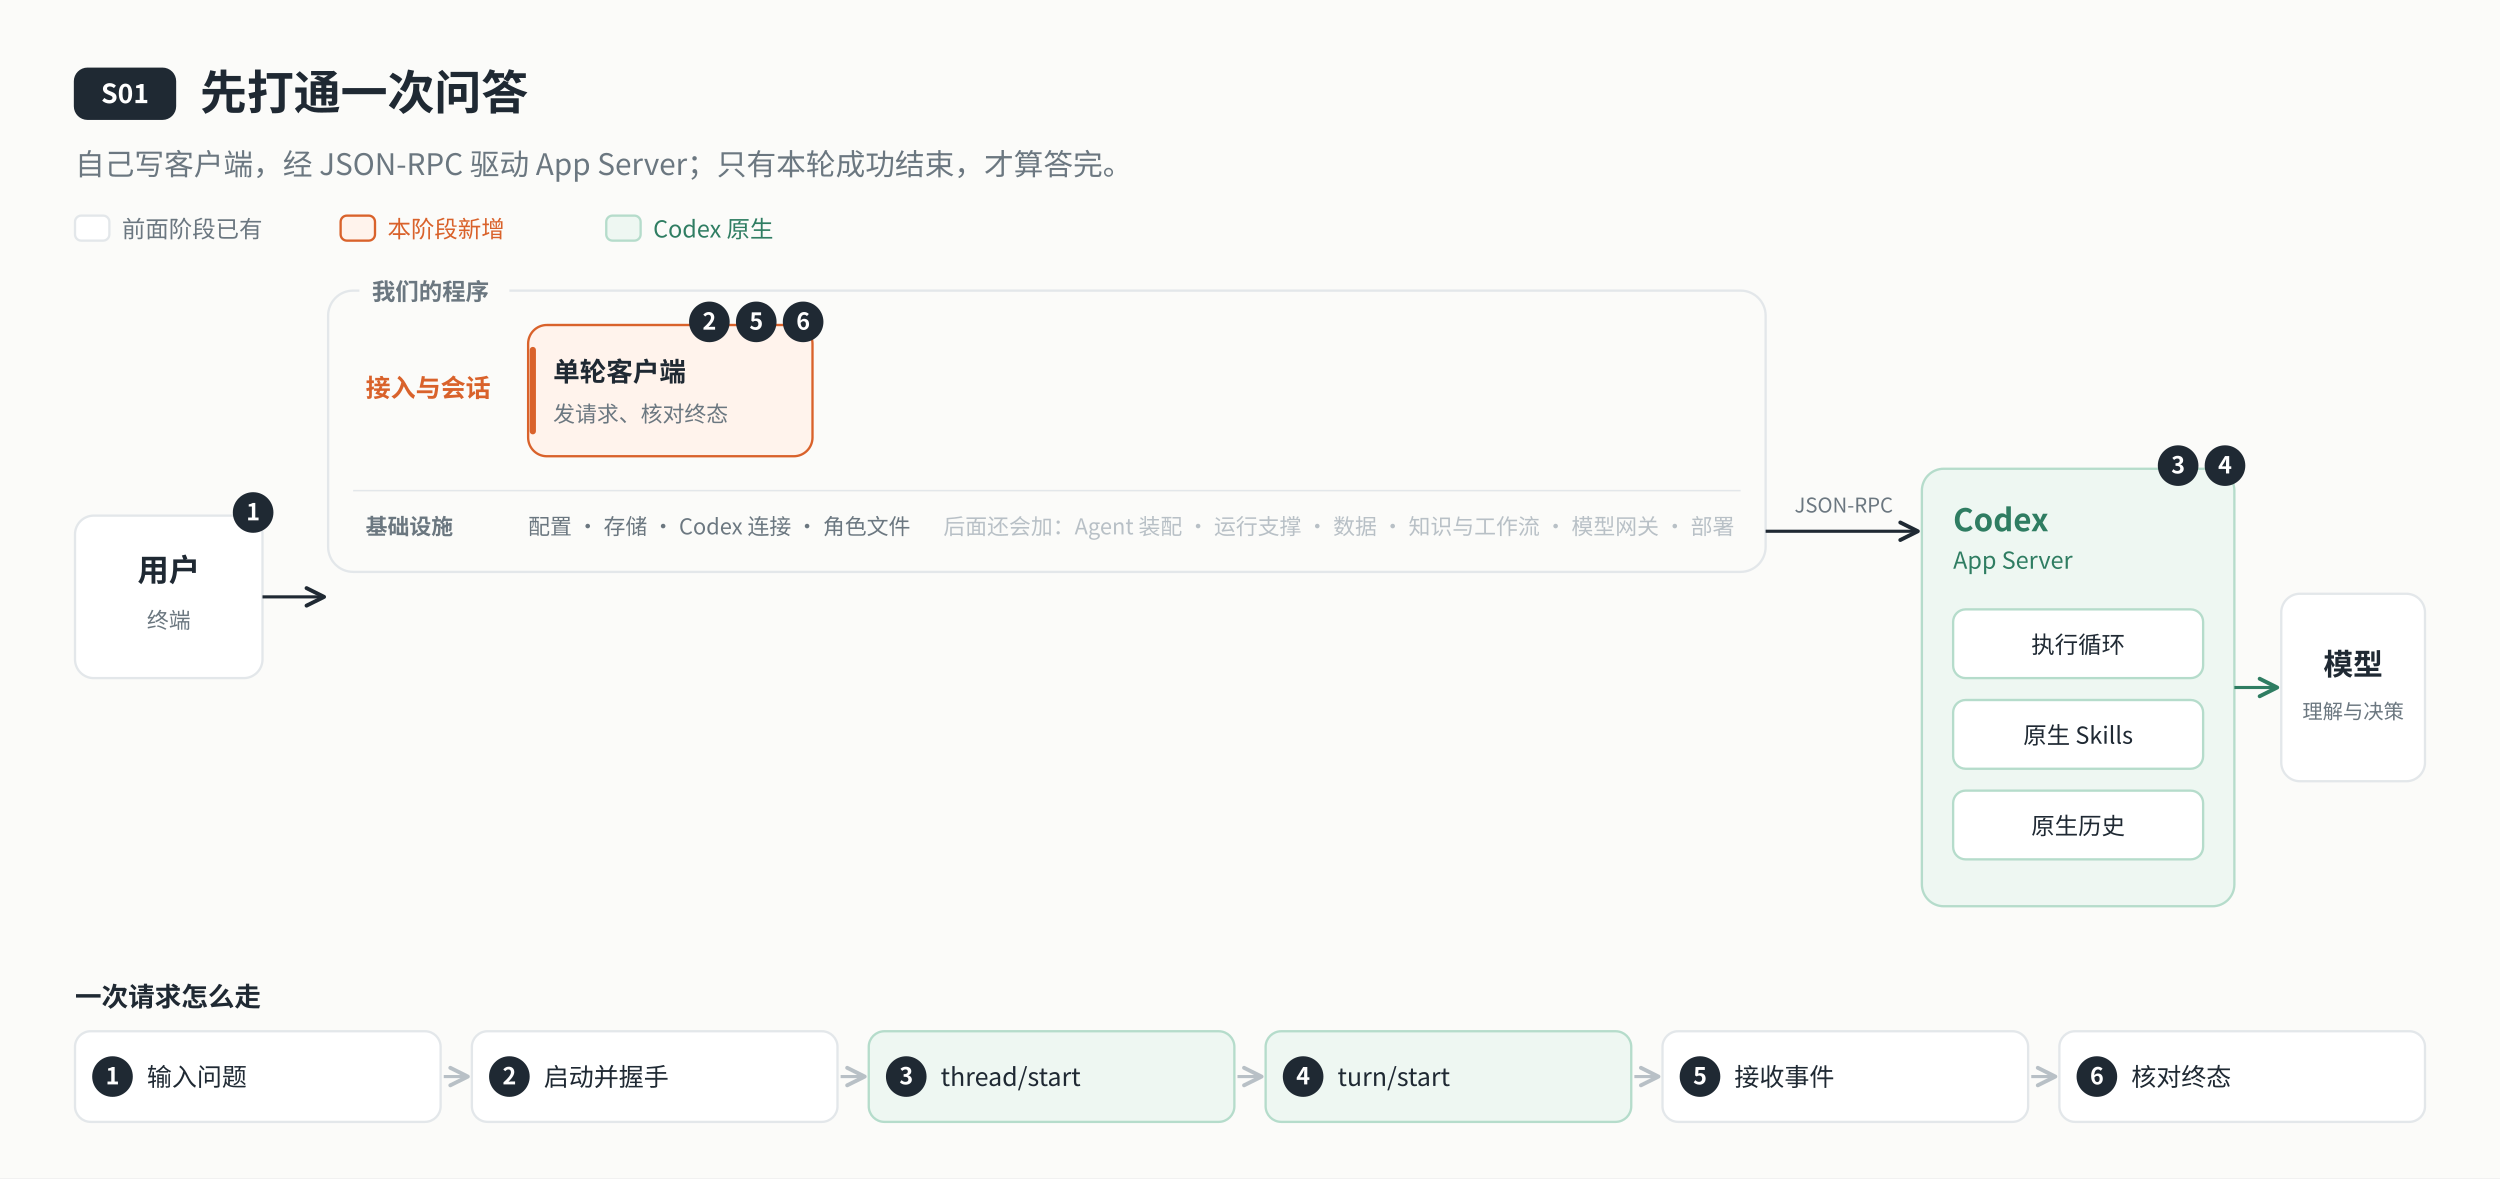
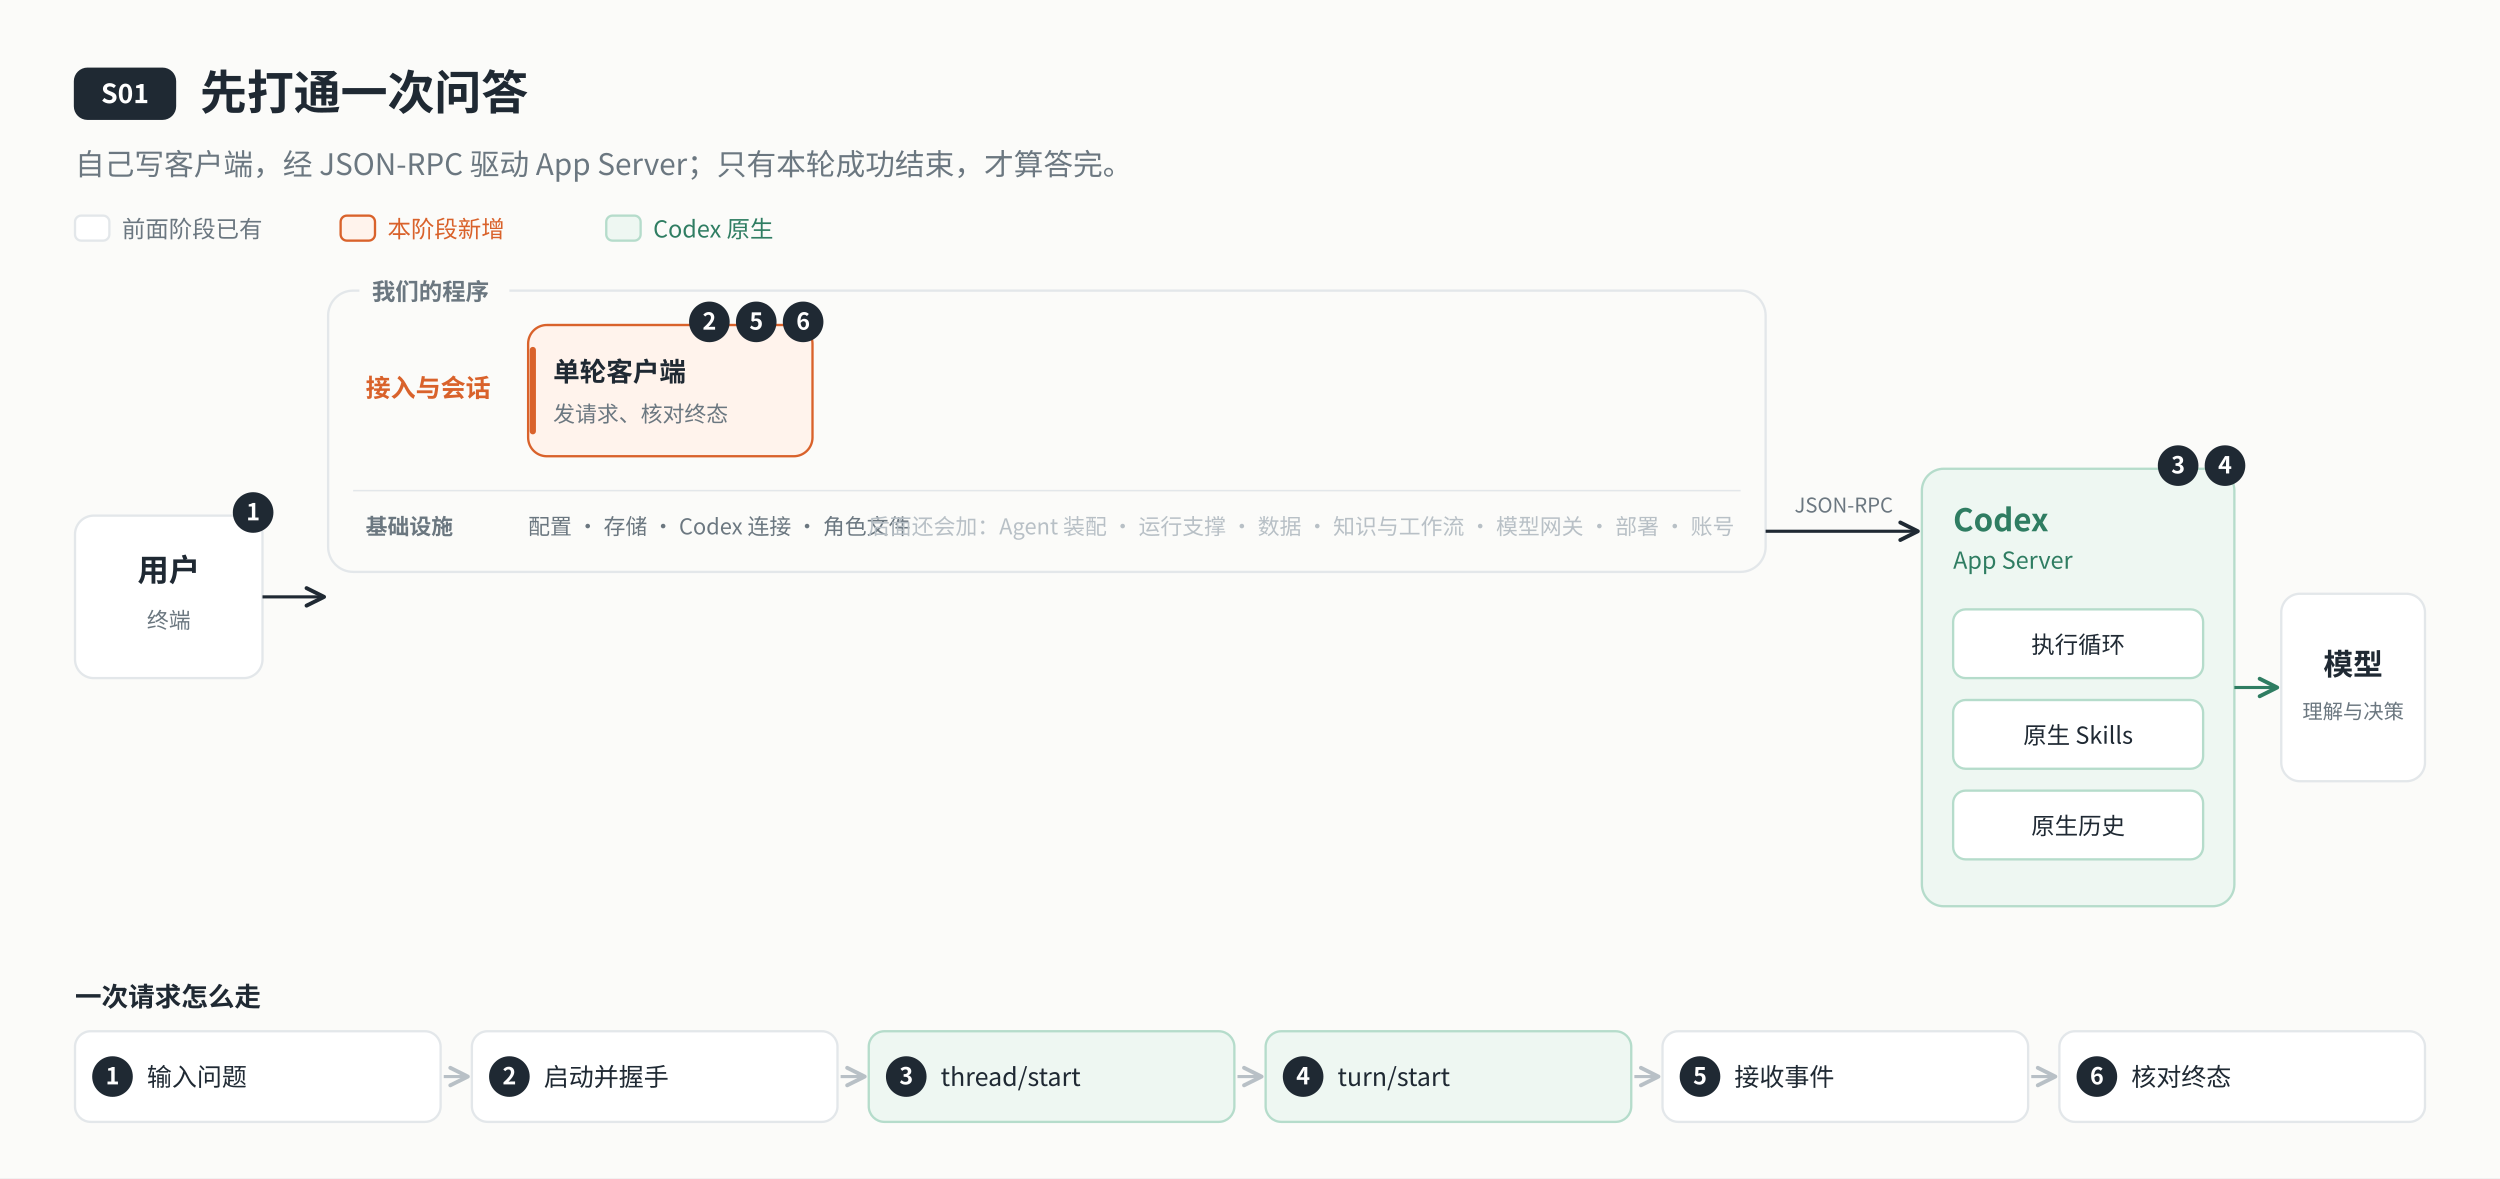
<svg xmlns="http://www.w3.org/2000/svg" width="1600" height="754" viewBox="0 0 1600 754" role="img" aria-labelledby="title desc">
  <defs>
    <marker id="mB8C0C6" viewBox="0 0 10 10" refX="8" refY="5" markerWidth="7" markerHeight="7" orient="auto-start-reverse">
      <path d="M1 1 L9 5 L1 9" fill="none" stroke="#B8C0C6" stroke-width="1.8" stroke-linecap="round" stroke-linejoin="round" />
    </marker>
    <marker id="m1F2933" viewBox="0 0 10 10" refX="8" refY="5" markerWidth="7" markerHeight="7" orient="auto-start-reverse">
      <path d="M1 1 L9 5 L1 9" fill="none" stroke="#1F2933" stroke-width="1.8" stroke-linecap="round" stroke-linejoin="round" />
    </marker>
    <marker id="m2F7D62" viewBox="0 0 10 10" refX="8" refY="5" markerWidth="7" markerHeight="7" orient="auto-start-reverse">
      <path d="M1 1 L9 5 L1 9" fill="none" stroke="#2F7D62" stroke-width="1.8" stroke-linecap="round" stroke-linejoin="round" />
    </marker>
  </defs>
  <g font-family="PingFang SC, Microsoft YaHei, Noto Sans CJK SC, sans-serif">
    <rect x="0" y="0" width="1600" height="754" fill="#FBFBF9" />
    <rect x="48" y="44" width="64" height="32" rx="8" fill="#1F2933" stroke="#1F2933" stroke-width="1.5" />
    <text x="80" y="66" font-size="17" fill="#fff" font-weight="700" text-anchor="middle">S01</text>
    <text x="128" y="70" font-size="30" fill="#1F2933" font-weight="700" text-anchor="start">先打通一次问答</text>
    <text x="48" y="112" font-size="19" fill="#6B7780" font-weight="400" text-anchor="start">自己写客户端，经 JSON-RPC 驱动 App Server；只有本轮成功结束，才算答完。</text>
    <rect x="48" y="138" width="22" height="16" rx="4" fill="#FFFFFF" stroke="#E3E7EA" stroke-width="1.5" />
    <text x="78" y="152" font-size="15" fill="#6B7780" font-weight="400" text-anchor="start">前面阶段已有</text>
    <rect x="218" y="138" width="22" height="16" rx="4" fill="#FFF3EC" stroke="#D9622B" stroke-width="1.5" />
    <text x="248" y="152" font-size="15" fill="#D9622B" font-weight="400" text-anchor="start">本阶段新增</text>
    <rect x="388" y="138" width="22" height="16" rx="4" fill="#EEF7F2" stroke="#B5DCCB" stroke-width="1.5" />
    <text x="418" y="152" font-size="15" fill="#2F7D62" font-weight="400" text-anchor="start">Codex 原生</text>
    <rect x="48" y="330" width="120" height="104" rx="12" fill="#FFFFFF" stroke="#E3E7EA" stroke-width="1.5" />
    <text x="108" y="372" font-size="20" fill="#1F2933" font-weight="600" text-anchor="middle">用户</text>
    <text x="108" y="402" font-size="14" fill="#6B7780" font-weight="400" text-anchor="middle">终端</text>
    <rect x="210" y="186" width="920" height="180" rx="16" fill="none" stroke="#E3E7EA" stroke-width="1.5" />
    <rect x="230" y="175" width="96" height="22" fill="#FBFBF9" />
    <text x="238" y="192" font-size="15" fill="#6B7780" font-weight="600" text-anchor="start">我们的程序</text>
    <text x="234" y="254" font-size="16" fill="#D9622B" font-weight="600" text-anchor="start">接入与会话</text>
    <rect x="338" y="208" width="182" height="84" rx="12" fill="#FFF3EC" stroke="#D9622B" stroke-width="1.5" />
    <rect x="339" y="222" width="4" height="56" rx="2" fill="#D9622B" />
    <text x="354" y="244" font-size="17" fill="#1F2933" font-weight="600" text-anchor="start">单轮客户端</text>
    <text x="354" y="270" font-size="14" fill="#6B7780" font-weight="400" text-anchor="start">发请求、核对终态</text>
    <line x1="226" y1="314" x2="1114" y2="314" stroke="#E3E7EA" stroke-width="1" />
    <text x="234" y="342" font-size="14" fill="#6B7780" font-weight="600" text-anchor="start">基础设施</text>
    <text x="338" y="342" font-size="14" fill="#6B7780" font-weight="400" text-anchor="start">配置 · 存储 · Codex 连接 · 角色文件</text>
-     <text x="1110" y="342" font-size="14" fill="#B8C0C6" font-weight="400" text-anchor="end">后面还会加：Agent 装配 · 运行支撑 · 数据 · 知识与工作流 · 模型网关 · 部署</text>
+     <text x="1110" y="342" font-size="14" fill="#B8C0C6" font-weight="400" text-anchor="end">后面还会加：Agent 装配 · 运行支撑 · 数据 · 知识与工作流 · 模型网关 · 部署 · 账号</text>
    <rect x="1230" y="300" width="200" height="280" rx="14" fill="#EEF7F2" stroke="#B5DCCB" stroke-width="1.5" />
    <text x="1250" y="340" font-size="20" fill="#2F7D62" font-weight="700" text-anchor="start">Codex</text>
    <text x="1250" y="364" font-size="15" fill="#2F7D62" font-weight="400" text-anchor="start">App Server</text>
    <rect x="1250" y="390" width="160" height="44" rx="8" fill="#FFFFFF" stroke="#B5DCCB" stroke-width="1.5" />
    <text x="1330" y="418" font-size="15" fill="#1F2933" font-weight="500" text-anchor="middle">执行循环</text>
    <rect x="1250" y="448" width="160" height="44" rx="8" fill="#FFFFFF" stroke="#B5DCCB" stroke-width="1.5" />
    <text x="1330" y="476" font-size="15" fill="#1F2933" font-weight="500" text-anchor="middle">原生 Skills</text>
    <rect x="1250" y="506" width="160" height="44" rx="8" fill="#FFFFFF" stroke="#B5DCCB" stroke-width="1.5" />
    <text x="1330" y="534" font-size="15" fill="#1F2933" font-weight="500" text-anchor="middle">原生历史</text>
    <rect x="1460" y="380" width="92" height="120" rx="12" fill="#FFFFFF" stroke="#E3E7EA" stroke-width="1.5" />
    <text x="1506" y="432" font-size="19" fill="#1F2933" font-weight="600" text-anchor="middle">模型</text>
    <text x="1506" y="460" font-size="13" fill="#6B7780" font-weight="400" text-anchor="middle">理解与决策</text>
    <path d="M168,382 L206,382" fill="none" stroke="#1F2933" stroke-width="2" marker-end="url(#m1F2933)" />
    <path d="M1130,340 L1226,340" fill="none" stroke="#1F2933" stroke-width="2" marker-end="url(#m1F2933)" />
    <text x="1180" y="328" font-size="13" fill="#6B7780" font-weight="500" text-anchor="middle">JSON-RPC</text>
    <path d="M1430,440 L1456,440" fill="none" stroke="#2F7D62" stroke-width="2" marker-end="url(#m2F7D62)" />
    <circle cx="162" cy="328" r="13" fill="#1F2933" />
    <text x="162" y="333" font-size="15" fill="#fff" font-weight="700" text-anchor="middle">1</text>
    <circle cx="454" cy="206" r="13" fill="#1F2933" />
    <text x="454" y="211" font-size="15" fill="#fff" font-weight="700" text-anchor="middle">2</text>
    <circle cx="484" cy="206" r="13" fill="#1F2933" />
    <text x="484" y="211" font-size="15" fill="#fff" font-weight="700" text-anchor="middle">5</text>
    <circle cx="514" cy="206" r="13" fill="#1F2933" />
    <text x="514" y="211" font-size="15" fill="#fff" font-weight="700" text-anchor="middle">6</text>
    <circle cx="1394" cy="298" r="13" fill="#1F2933" />
    <text x="1394" y="303" font-size="15" fill="#fff" font-weight="700" text-anchor="middle">3</text>
    <circle cx="1424" cy="298" r="13" fill="#1F2933" />
    <text x="1424" y="303" font-size="15" fill="#fff" font-weight="700" text-anchor="middle">4</text>
    <text x="48" y="644" font-size="17" fill="#1F2933" font-weight="700" text-anchor="start">一次请求怎么走</text>
    <rect x="48" y="660" width="234" height="58" rx="10" fill="#FFFFFF" stroke="#E3E7EA" stroke-width="1.5" />
    <circle cx="72" cy="689" r="13" fill="#1F2933" />
    <text x="72" y="694" font-size="15" fill="#fff" font-weight="700" text-anchor="middle">1</text>
    <text x="94" y="695" font-size="16" fill="#1F2933" font-weight="500" text-anchor="start">输入问题</text>
    <path d="M284,689 L298,689" fill="none" stroke="#B8C0C6" stroke-width="2" marker-end="url(#mB8C0C6)" />
    <rect x="302" y="660" width="234" height="58" rx="10" fill="#FFFFFF" stroke="#E3E7EA" stroke-width="1.5" />
    <circle cx="326" cy="689" r="13" fill="#1F2933" />
    <text x="326" y="694" font-size="15" fill="#fff" font-weight="700" text-anchor="middle">2</text>
    <text x="348" y="695" font-size="16" fill="#1F2933" font-weight="500" text-anchor="start">启动并握手</text>
    <path d="M538,689 L552,689" fill="none" stroke="#B8C0C6" stroke-width="2" marker-end="url(#mB8C0C6)" />
    <rect x="556" y="660" width="234" height="58" rx="10" fill="#EEF7F2" stroke="#B5DCCB" stroke-width="1.5" />
    <circle cx="580" cy="689" r="13" fill="#1F2933" />
    <text x="580" y="694" font-size="15" fill="#fff" font-weight="700" text-anchor="middle">3</text>
    <text x="602" y="695" font-size="16" fill="#1F2933" font-weight="500" text-anchor="start">thread/start</text>
    <path d="M792,689 L806,689" fill="none" stroke="#B8C0C6" stroke-width="2" marker-end="url(#mB8C0C6)" />
    <rect x="810" y="660" width="234" height="58" rx="10" fill="#EEF7F2" stroke="#B5DCCB" stroke-width="1.5" />
    <circle cx="834" cy="689" r="13" fill="#1F2933" />
    <text x="834" y="694" font-size="15" fill="#fff" font-weight="700" text-anchor="middle">4</text>
    <text x="856" y="695" font-size="16" fill="#1F2933" font-weight="500" text-anchor="start">turn/start</text>
    <path d="M1046,689 L1060,689" fill="none" stroke="#B8C0C6" stroke-width="2" marker-end="url(#mB8C0C6)" />
    <rect x="1064" y="660" width="234" height="58" rx="10" fill="#FFFFFF" stroke="#E3E7EA" stroke-width="1.5" />
    <circle cx="1088" cy="689" r="13" fill="#1F2933" />
    <text x="1088" y="694" font-size="15" fill="#fff" font-weight="700" text-anchor="middle">5</text>
    <text x="1110" y="695" font-size="16" fill="#1F2933" font-weight="500" text-anchor="start">接收事件</text>
    <path d="M1300,689 L1314,689" fill="none" stroke="#B8C0C6" stroke-width="2" marker-end="url(#mB8C0C6)" />
    <rect x="1318" y="660" width="234" height="58" rx="10" fill="#FFFFFF" stroke="#E3E7EA" stroke-width="1.5" />
    <circle cx="1342" cy="689" r="13" fill="#1F2933" />
    <text x="1342" y="694" font-size="15" fill="#fff" font-weight="700" text-anchor="middle">6</text>
    <text x="1364" y="695" font-size="16" fill="#1F2933" font-weight="500" text-anchor="start">核对终态</text>
  </g>
</svg>
